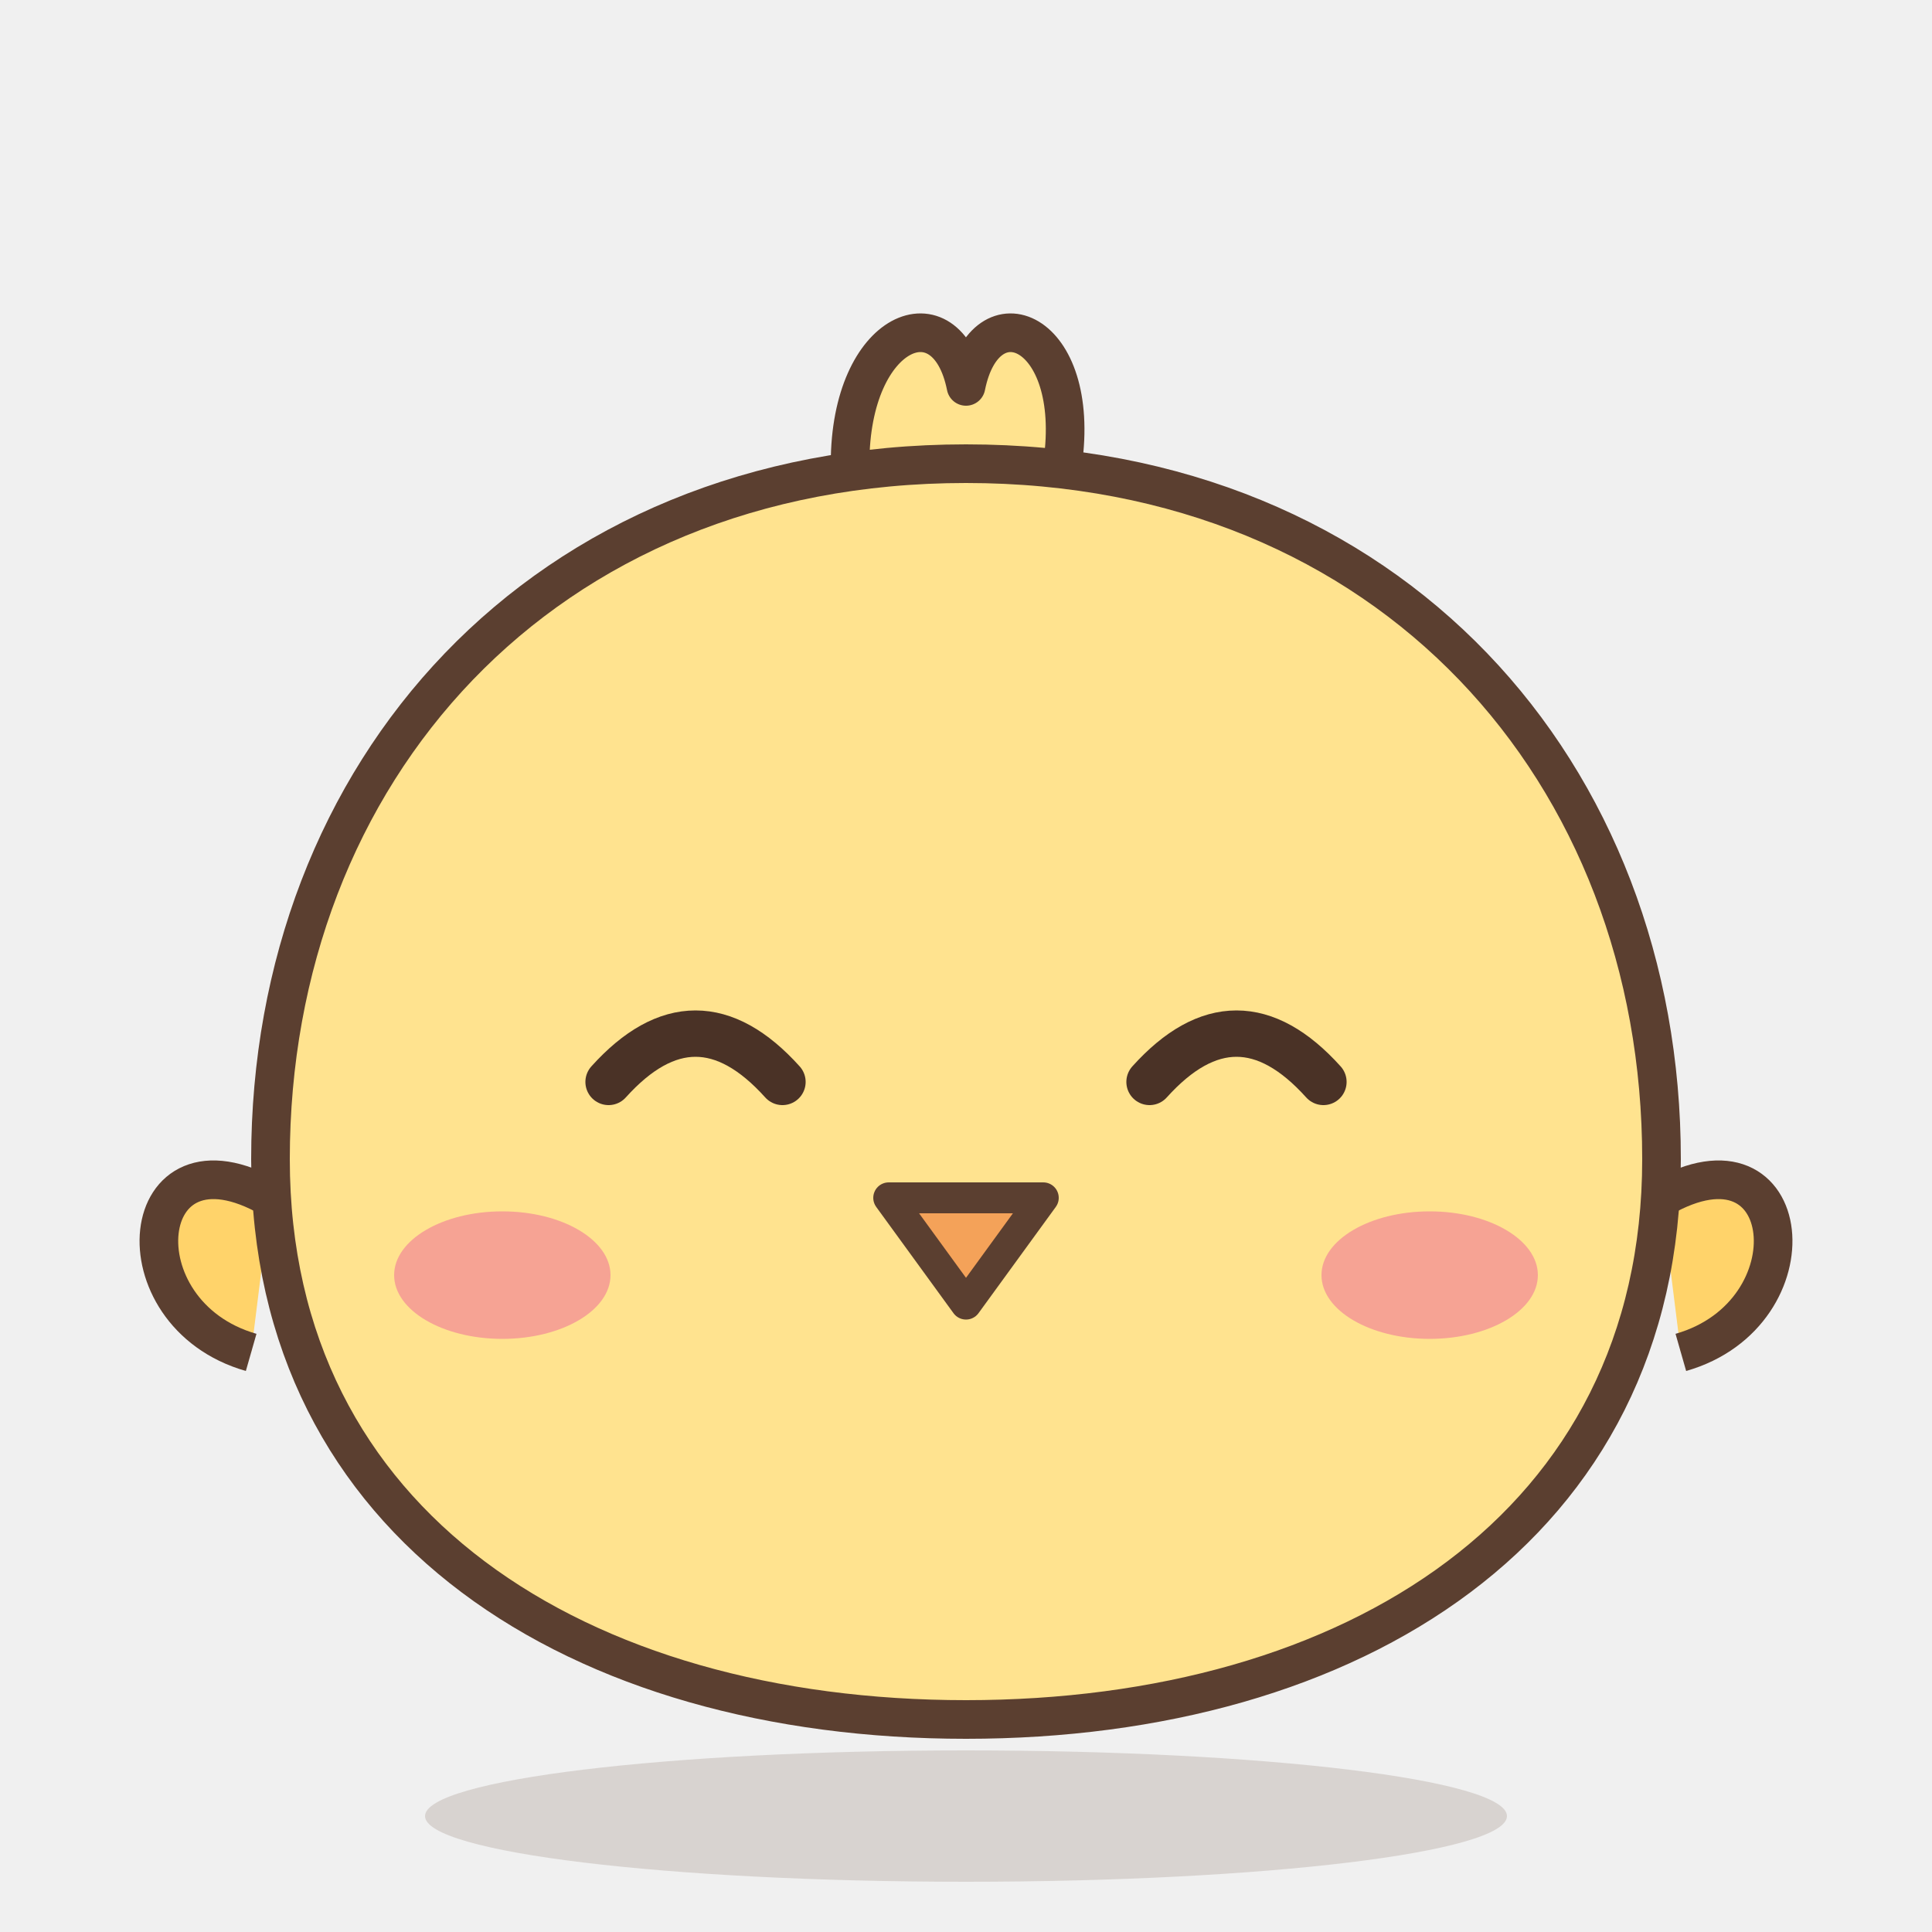
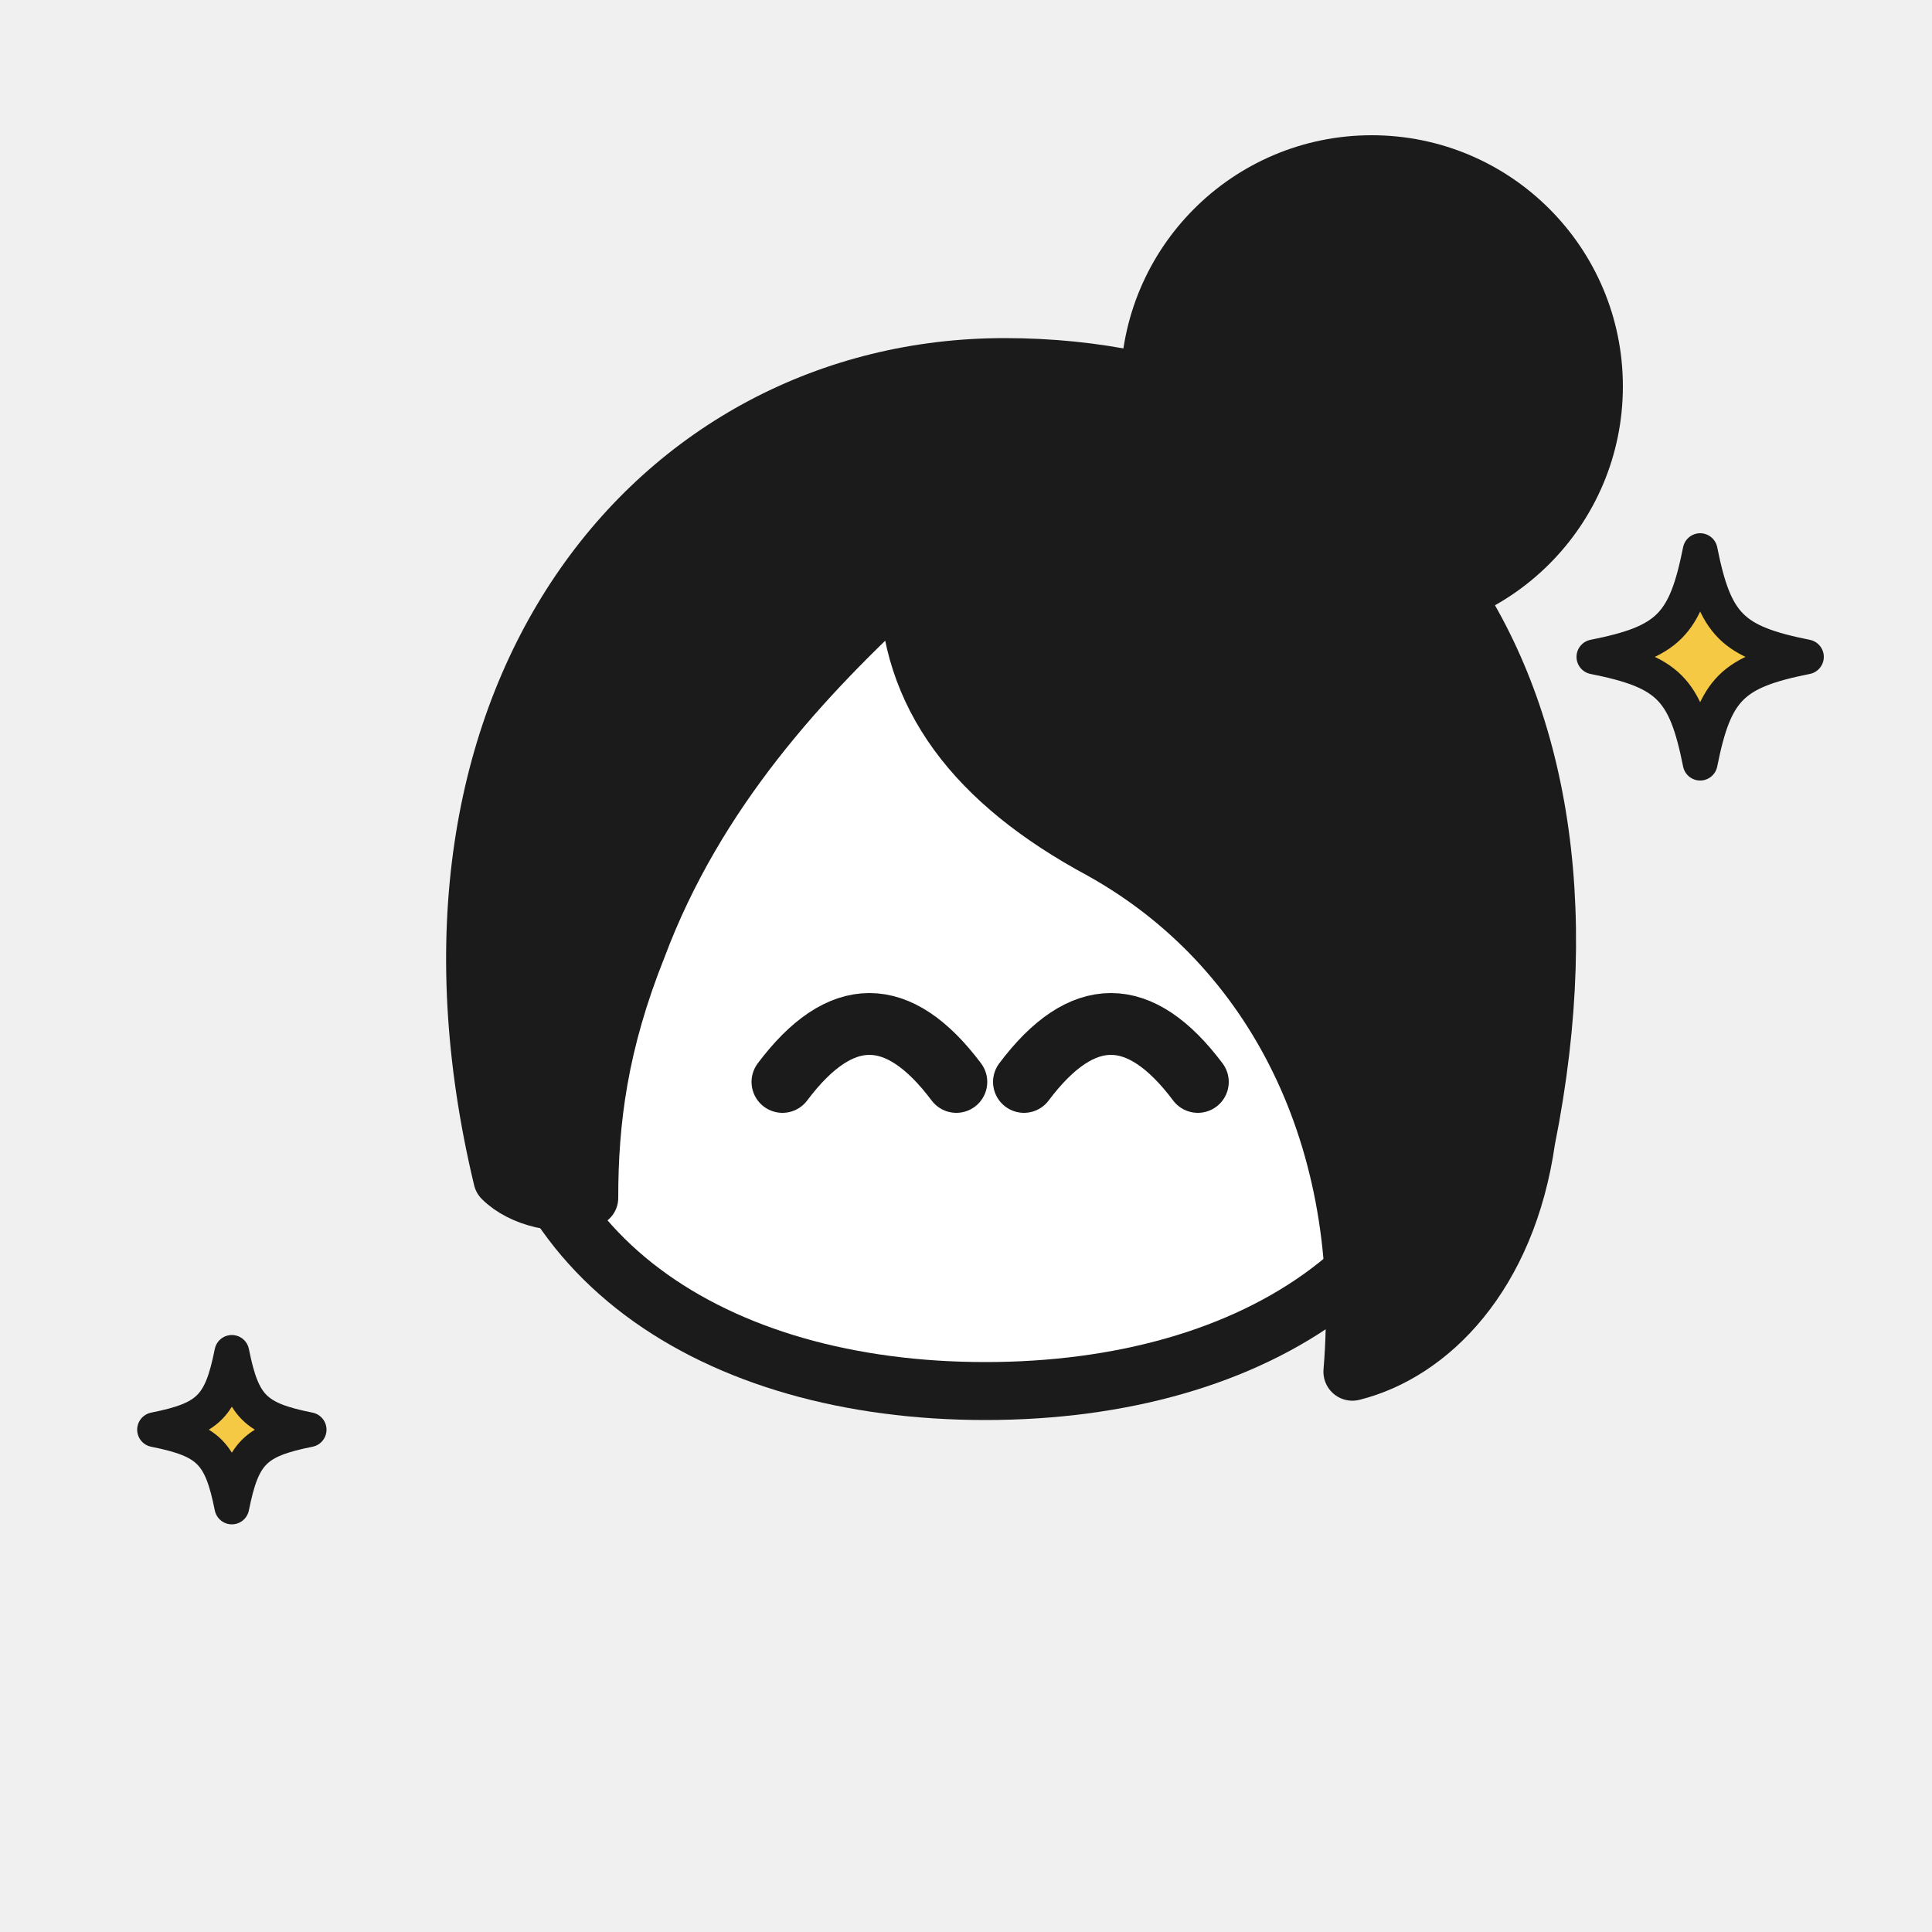
<svg xmlns="http://www.w3.org/2000/svg" viewBox="0 0 100 100">
-   <ellipse cx="50" cy="94" rx="28" ry="3.4" fill="rgb(90 60 40 / 16%)" />
-   <path d="M44 24 C44 17 49 15 50 20 C51 15 56 17 55 24" fill="#ffe38f" stroke="#5b3f30" stroke-width="2" stroke-linejoin="round" />
-   <path d="M14 62 C7 58 6 68 13 70" fill="#ffd36a" stroke="#5b3f30" stroke-width="2" stroke-linejoin="round" />
-   <path d="M86 62 C93 58 94 68 87 70" fill="#ffd36a" stroke="#5b3f30" stroke-width="2" stroke-linejoin="round" />
-   <path d="M50 24 C72 24 86 40 86 60 C86 79 70 89 50 89 C30 89 14 79 14 60 C14 40 28 24 50 24 Z" fill="#ffe38f" stroke="#5b3f30" stroke-width="2" stroke-linejoin="round" />
-   <g stroke="#4a3226" stroke-width="2.4" fill="none" stroke-linecap="round">
-     <path d="M31.5 56 Q36 51 40.5 56" />
-     <path d="M59.5 56 Q64 51 68.5 56" />
+   <g transform="translate(0 4)">
+     <circle cx="71" cy="16" r="11.5" fill="#1b1b1b" stroke="#1b1b1b" stroke-width="3" stroke-linejoin="round" stroke-linecap="round" />
+     <path d="M26 48 C26 32 37 23 51 23 C65 23 76 32 76 48 C76 61 65 68 51 68 C37 68 26 61 26 48 Z" fill="#fff" stroke="#1b1b1b" stroke-width="3" stroke-linejoin="round" stroke-linecap="round" />
+     <path d="M26 57 C20 32 34 15 52 15 C71 15 84 30 79 55 C78 62 74 66 70 67 C71 55 66 45 57 40 C50.5 36.5 47 32 47 26 C41.5 31 36 37 33 45 C31 50 30.5 54 30.5 58 C29 58.5 27 58 26 57 Z" fill="#1b1b1b" stroke="#1b1b1b" stroke-width="3" stroke-linejoin="round" stroke-linecap="round" />
+     <g fill="none" stroke="#1b1b1b" stroke-width="3.2" stroke-linecap="round">
+       <path d="M40.5 52 Q45 46 49.5 52" />
+       <path d="M53 52 Q57.5 46 62 52" />
+     </g>
  </g>
-   <ellipse cx="26" cy="66" rx="5.6" ry="3.3" fill="#f6a394" />
-   <ellipse cx="74" cy="66" rx="5.6" ry="3.3" fill="#f6a394" />
-   <path d="M46 62 L54 62 L50 67.5 Z" fill="#f4a259" stroke="#5b3f30" stroke-width="1.6" stroke-linejoin="round" />
+   <path d="M88 28.5 C88.77 32.35 89.65 33.23 93.5 34 C89.65 34.77 88.77 35.65 88 39.5 C87.23 35.65 86.35 34.77 82.5 34 C86.35 33.23 87.23 32.35 88 28.5 Z" fill="#f6c945" stroke="#1b1b1b" stroke-width="1.8" stroke-linejoin="round" stroke-linecap="round" />
+   <path d="M12 70 C12.56 72.8 13.2 73.44 16 74 C13.2 74.56 12.56 75.2 12 78 C11.44 75.2 10.8 74.56 8 74 C10.8 73.44 11.44 72.8 12 70 Z" fill="#f6c945" stroke="#1b1b1b" stroke-width="1.8" stroke-linejoin="round" stroke-linecap="round" />
</svg>
